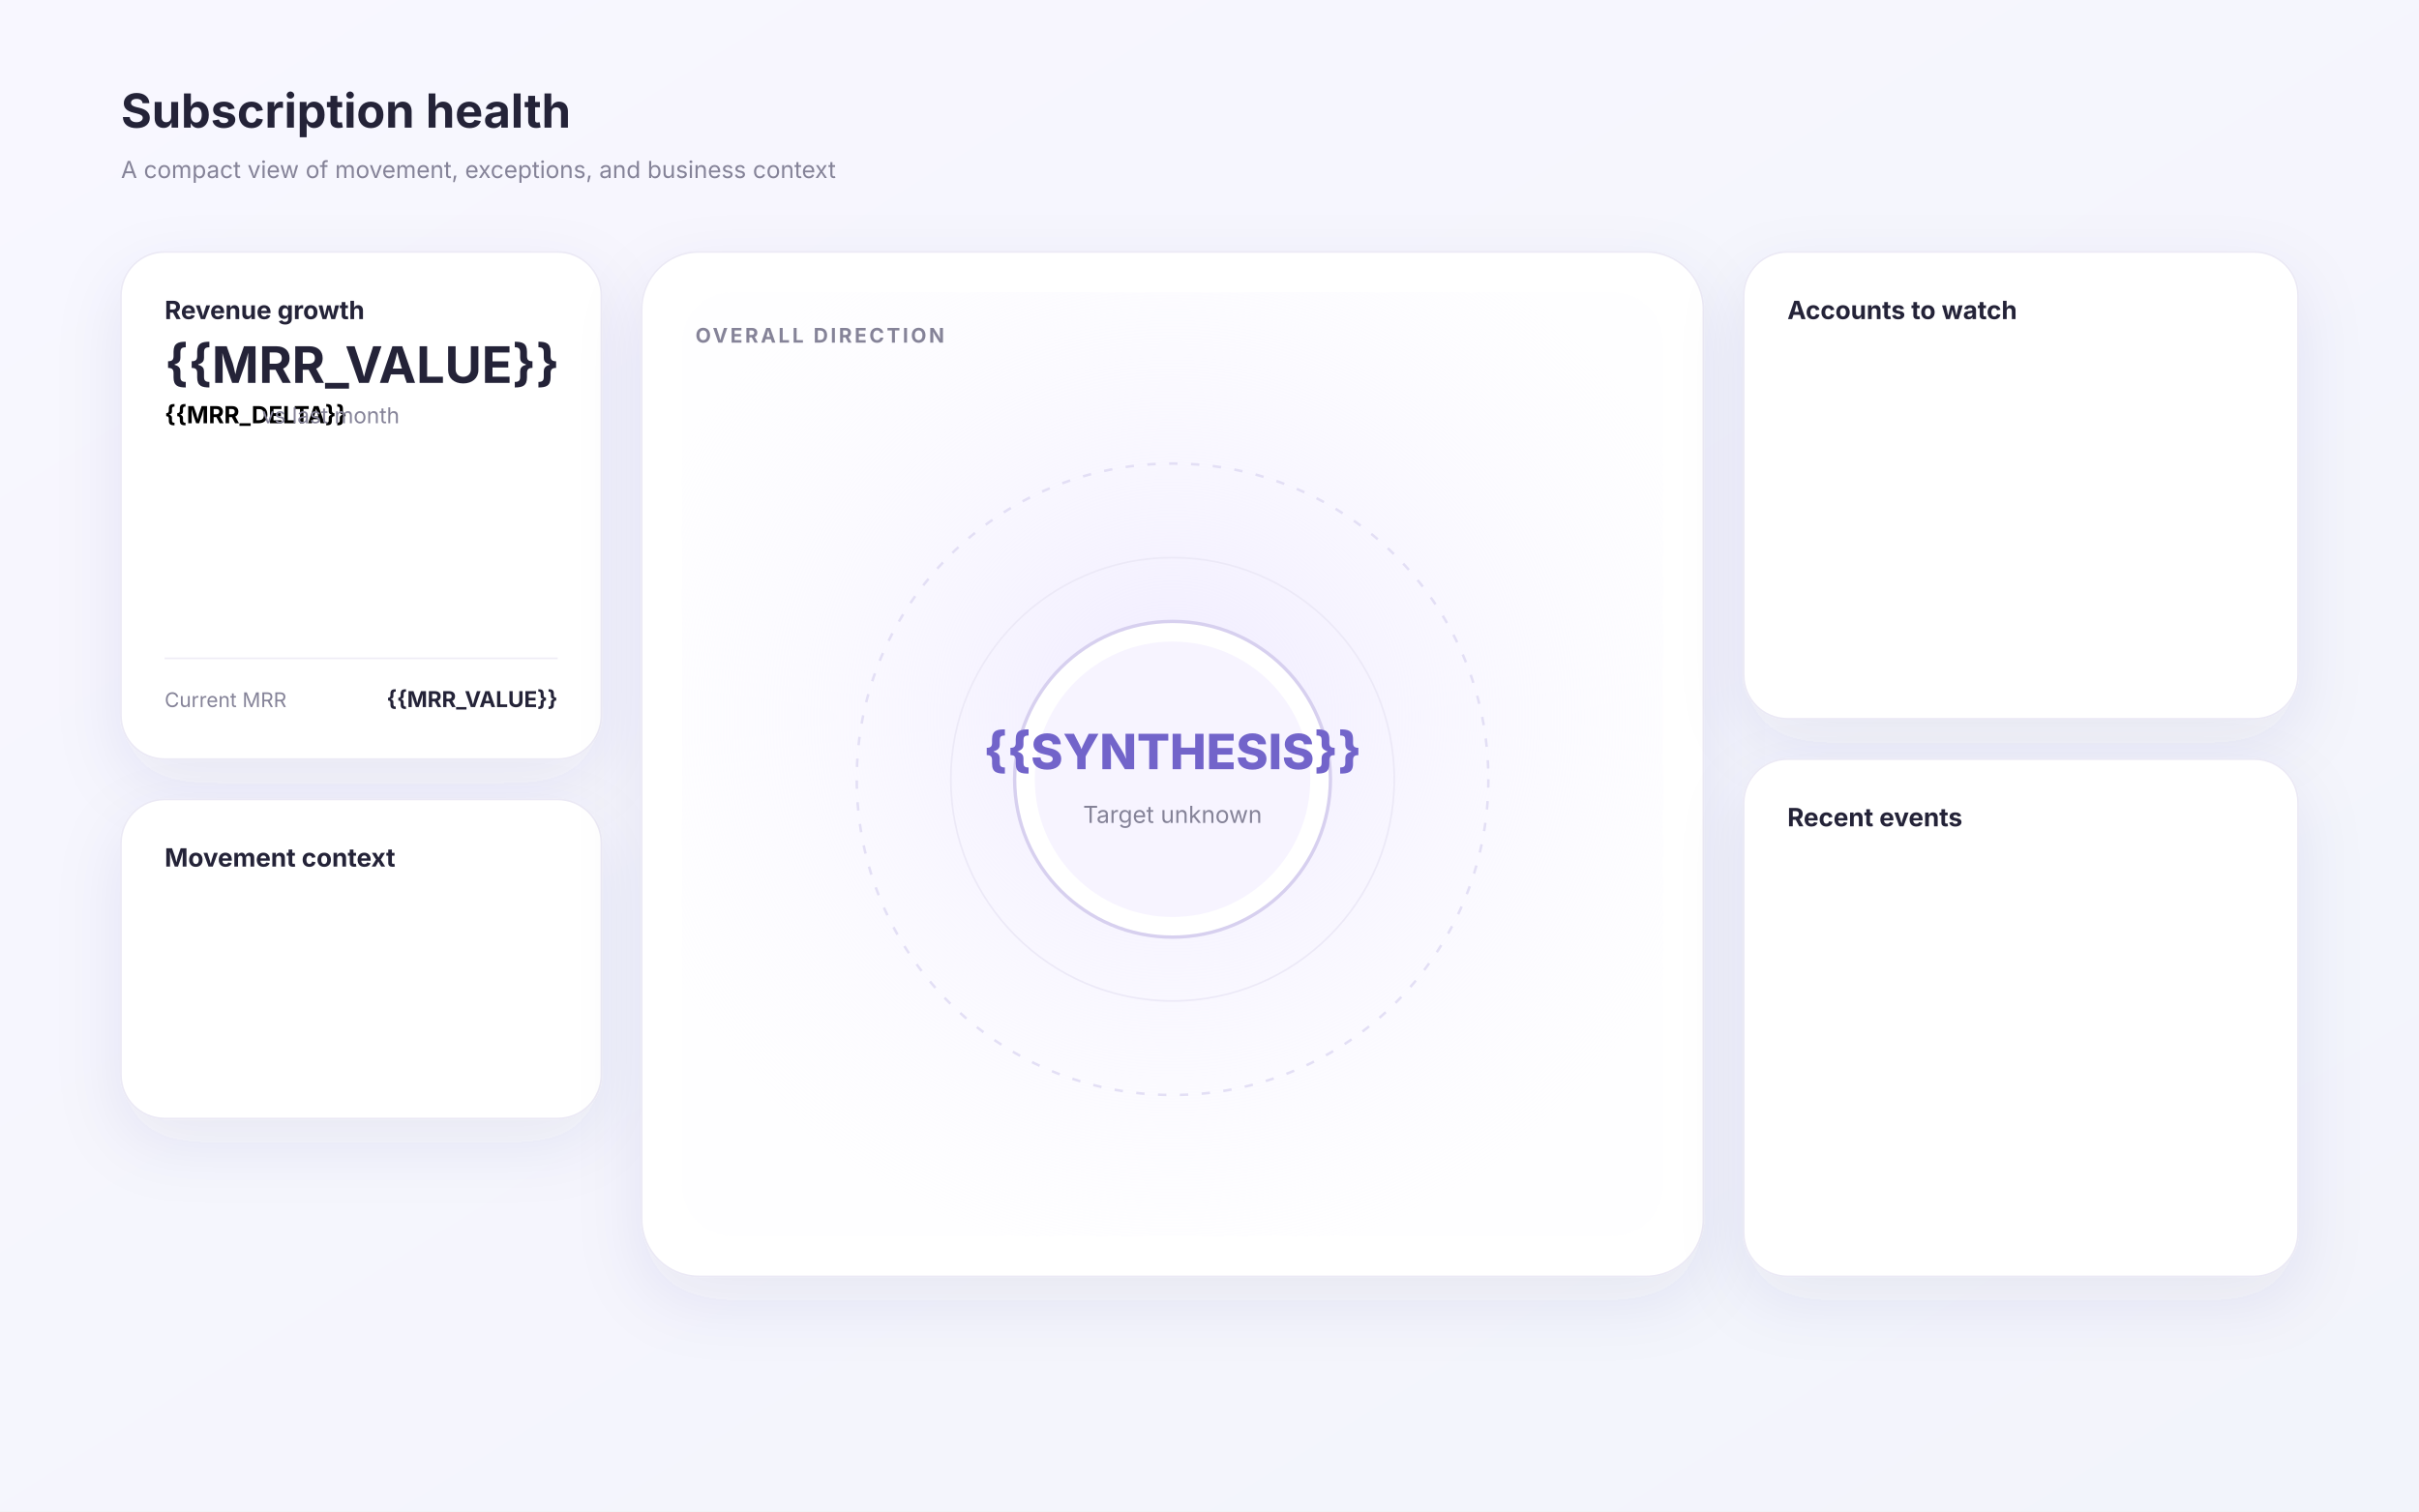
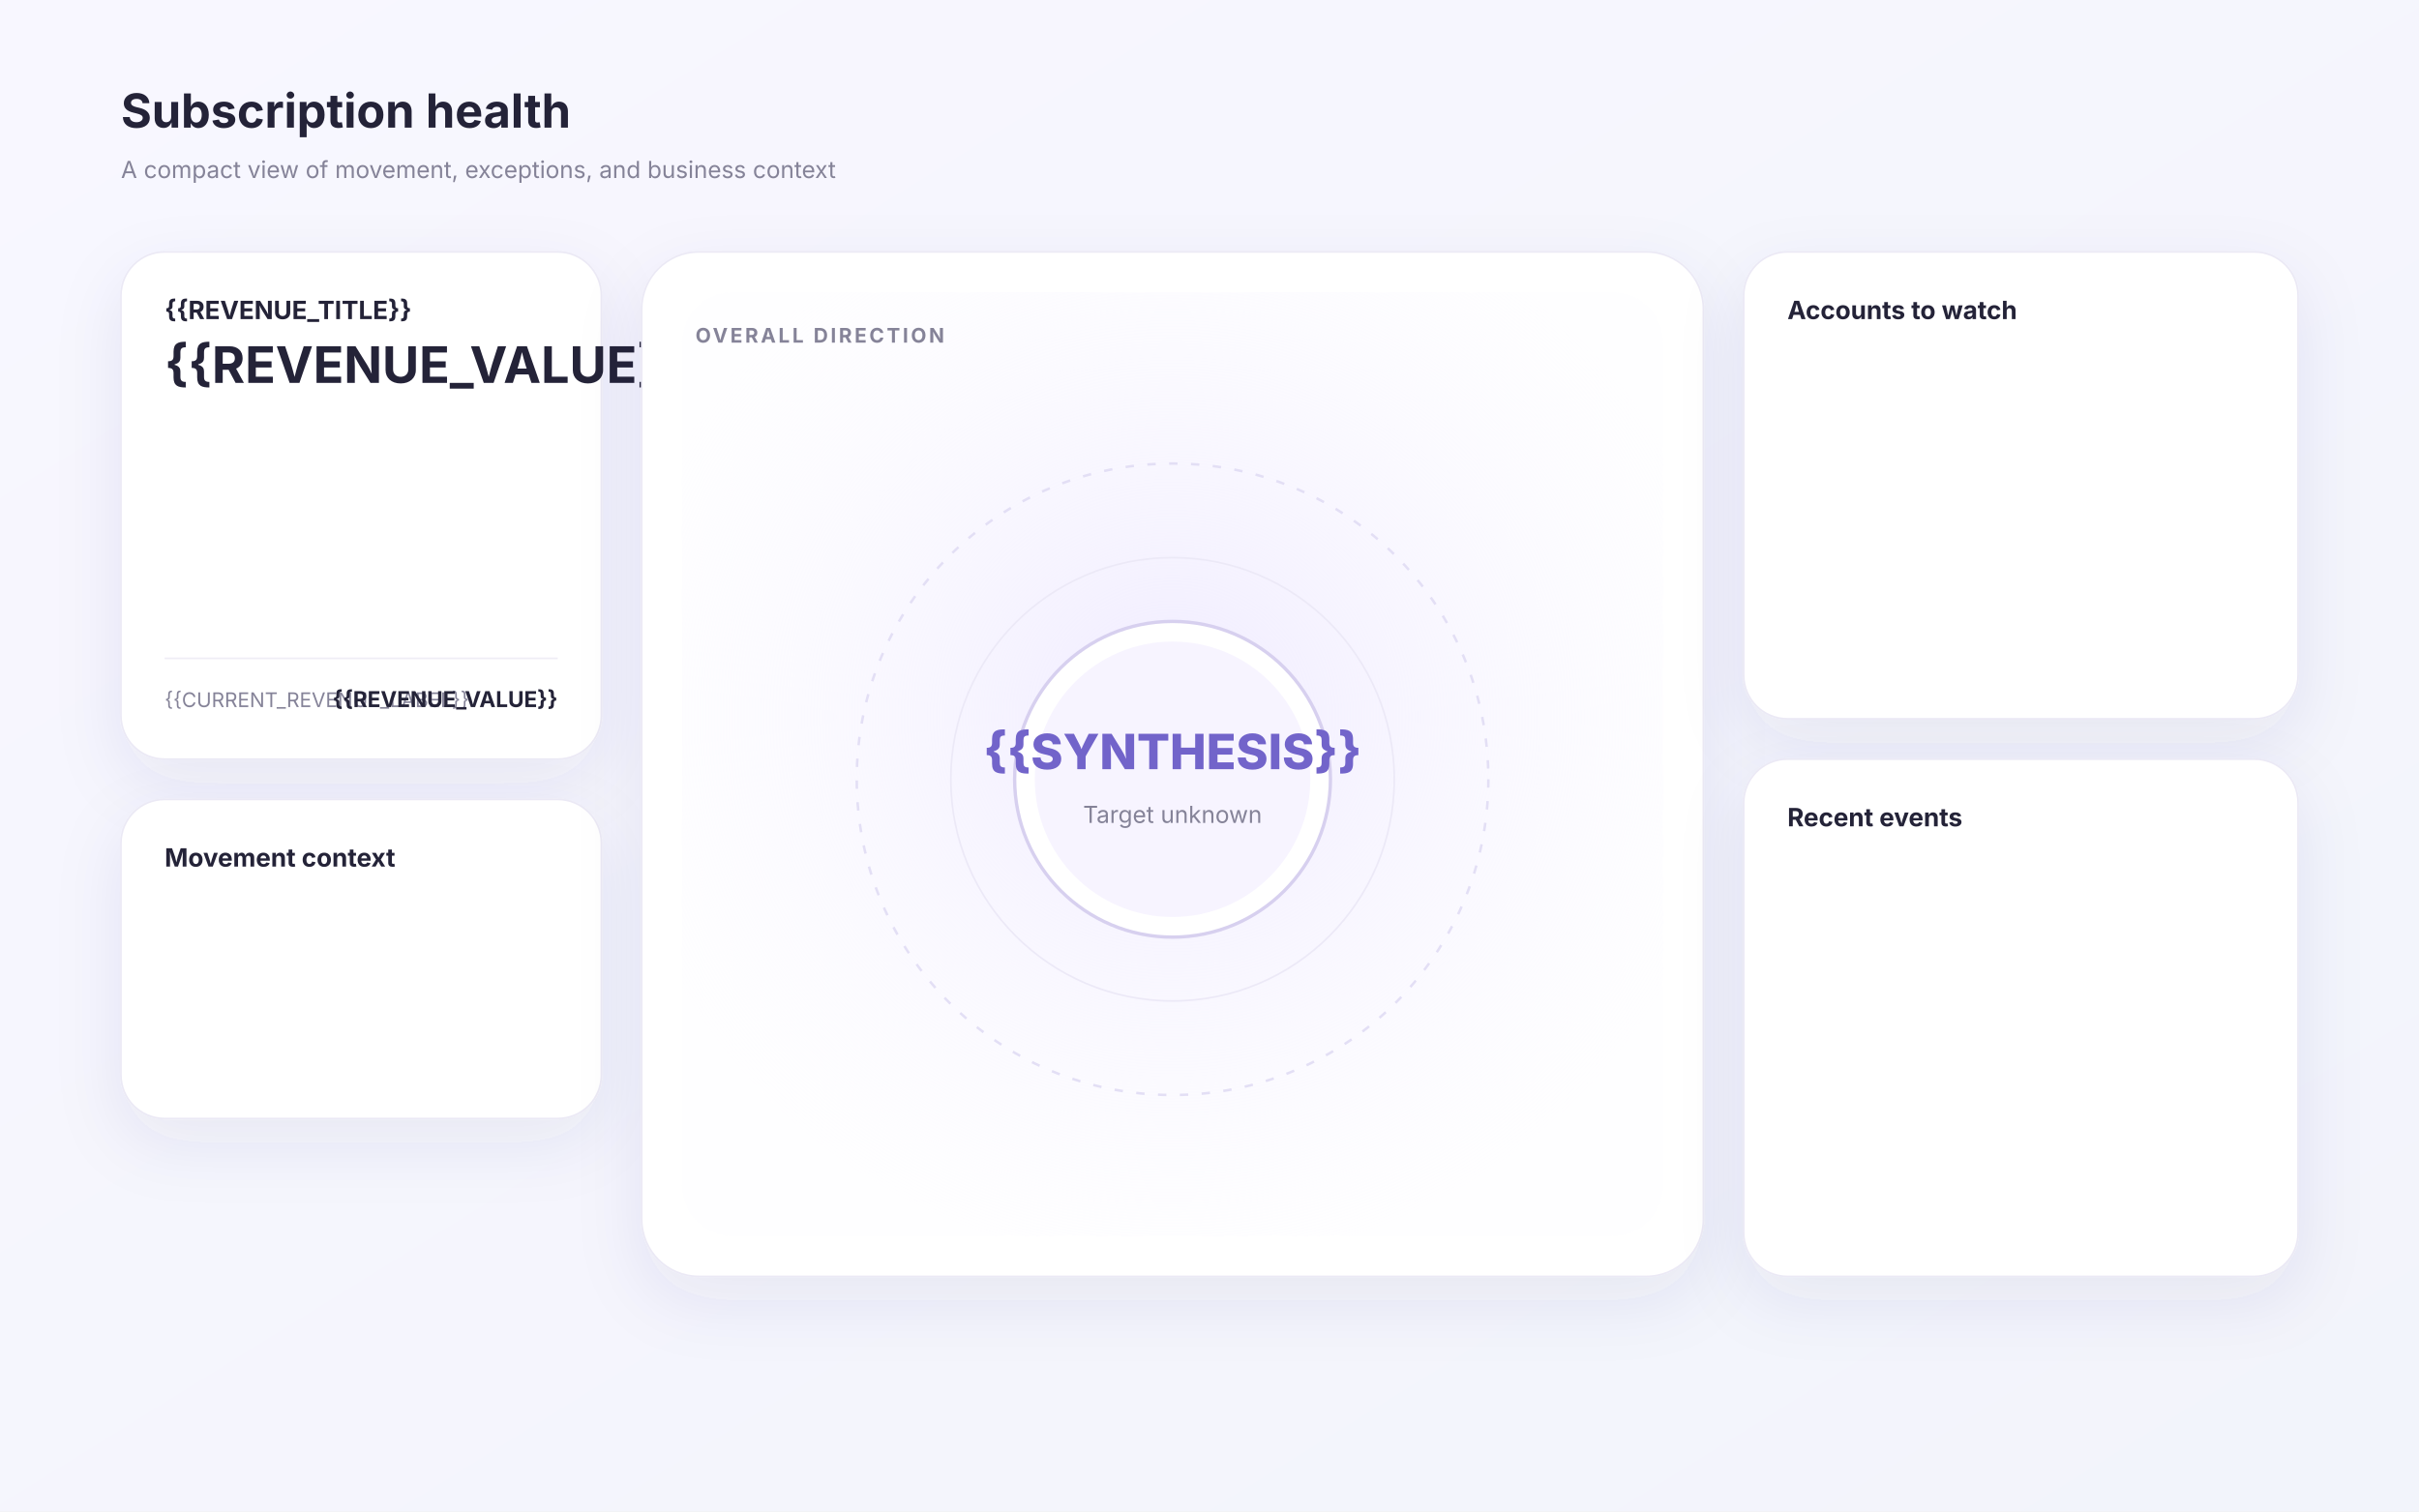
<svg xmlns="http://www.w3.org/2000/svg" viewBox="0 0 1440 900" role="img" aria-labelledby="title desc">
  <defs>
    <linearGradient id="pageBg" x1="0" y1="0" x2="1" y2="1">
      <stop offset="0" stop-color="#f8f7ff" />
      <stop offset="1" stop-color="#f2f4fb" />
    </linearGradient>
    <radialGradient id="centerGlow" cx="50%" cy="45%" r="58%">
      <stop offset="0" stop-color="#eee9ff" stop-opacity="0.92" />
      <stop offset="1" stop-color="#f9f8ff" stop-opacity="0.16" />
    </radialGradient>
    <linearGradient id="accentLine" x1="0" y1="0" x2="1" y2="1">
      <stop offset="0" stop-color="#8172d8" />
      <stop offset="1" stop-color="#a99ce9" />
    </linearGradient>
    <filter id="cardShadow" x="-20%" y="-20%" width="140%" height="160%">
      <feDropShadow dx="0" dy="14" stdDeviation="20" flood-color="#554d86" flood-opacity="0.08" />
    </filter>
    <style>
      .sans { font-family: Inter, ui-sans-serif, -apple-system, BlinkMacSystemFont, "Segoe UI", sans-serif; }
      .ink { fill: #242338; }
      .muted { fill: #858398; }
      .soft { fill: #aaa7ba; }
      .accent { fill: #7264ca; }
      .positive { fill: #3e8a69; }
      .danger { fill: #b95e69; }
      .card { fill: #ffffff; stroke: #ebe9f5; stroke-width: 1; }
    </style>
  </defs>
  <rect width="1440" height="900" fill="url(#pageBg)" />
  <g class="sans">
    <text x="72" y="76" class="ink" font-size="28" font-weight="700">Subscription health</text>
    <text x="72" y="106" class="muted" font-size="14">A compact view of movement, exceptions, and business context</text>
    <g filter="url(#cardShadow)">
      <rect x="72" y="150" width="286" height="302" rx="26" class="card" />
    </g>
-     <text x="98" y="190" class="ink" font-size="15" font-weight="650">Revenue growth</text>
-     <text x="98" y="228" class="ink" font-size="30" font-weight="720">{{MRR_VALUE}}</text>
-     <text x="98" y="252" class="{{MRR_DIRECTION_CLASS}}" font-size="14" font-weight="650">{{MRR_DELTA}}</text>
-     <text x="156" y="252" class="muted" font-size="13">vs last month</text>
+     <text x="98" y="190" class="ink" font-size="15" font-weight="650">{{REVENUE_TITLE}}</text>
+     <text x="98" y="228" class="ink" font-size="30" font-weight="720">{{REVENUE_VALUE}}</text>
+     {{REVENUE_DELTA_BLOCK}}
    {{REVENUE_VISUAL}}
    <line x1="98" y1="392" x2="332" y2="392" stroke="#efedf6" />
-     <text x="98" y="421" class="muted" font-size="12">Current MRR</text>
-     <text x="332" y="421" class="ink" font-size="13" font-weight="650" text-anchor="end">{{MRR_VALUE}}</text>
+     <text x="98" y="421" class="muted" font-size="12">{{CURRENT_REVENUE_LABEL}}</text>
+     <text x="332" y="421" class="ink" font-size="13" font-weight="650" text-anchor="end">{{REVENUE_VALUE}}</text>
    <g filter="url(#cardShadow)">
      <rect x="72" y="476" width="286" height="190" rx="26" class="card" />
    </g>
    <text x="98" y="516" class="ink" font-size="15" font-weight="650">Movement context</text>
    {{MOVEMENT_ROWS}}

    <g filter="url(#cardShadow)">
      <rect x="382" y="150" width="632" height="610" rx="34" class="card" />
    </g>
    <rect x="406" y="174" width="584" height="562" rx="30" fill="url(#centerGlow)" />
    <text x="414" y="204" class="muted" font-size="12" font-weight="650" letter-spacing="1.5">OVERALL DIRECTION</text>
    <circle cx="698" cy="464" r="188" fill="none" stroke="#e3dff5" stroke-width="1.5" stroke-dasharray="5 8" />
    <circle cx="698" cy="464" r="132" fill="none" stroke="#ece9f7" stroke-width="1" />
    <path d="{{SVG_ORBIT_PATHS}}" fill="none" stroke="#d6d0ef" stroke-width="1.6" />
    <circle cx="698" cy="464" r="94" fill="#ffffff" stroke="#d7d0ef" stroke-width="2" />
    <circle cx="698" cy="464" r="82" fill="#f7f4ff" />
    <text x="698" y="458" class="accent" font-size="29" font-weight="760" text-anchor="middle">{{SYNTHESIS}}</text>
    <text x="698" y="490" class="muted" font-size="14" text-anchor="middle">Target unknown</text>

    {{SVG_SIGNAL_NODES}}

    <g filter="url(#cardShadow)">
      <rect x="1038" y="150" width="330" height="278" rx="26" class="card" />
    </g>
    <text x="1064" y="190" class="ink" font-size="15" font-weight="650">Accounts to watch</text>
    {{EXCEPTION_ROWS}}

    <g filter="url(#cardShadow)">
      <rect x="1038" y="452" width="330" height="308" rx="26" class="card" />
    </g>
    <text x="1064" y="492" class="ink" font-size="15" font-weight="650">Recent events</text>
    {{EVENT_ROWS}}
  </g>
</svg>
